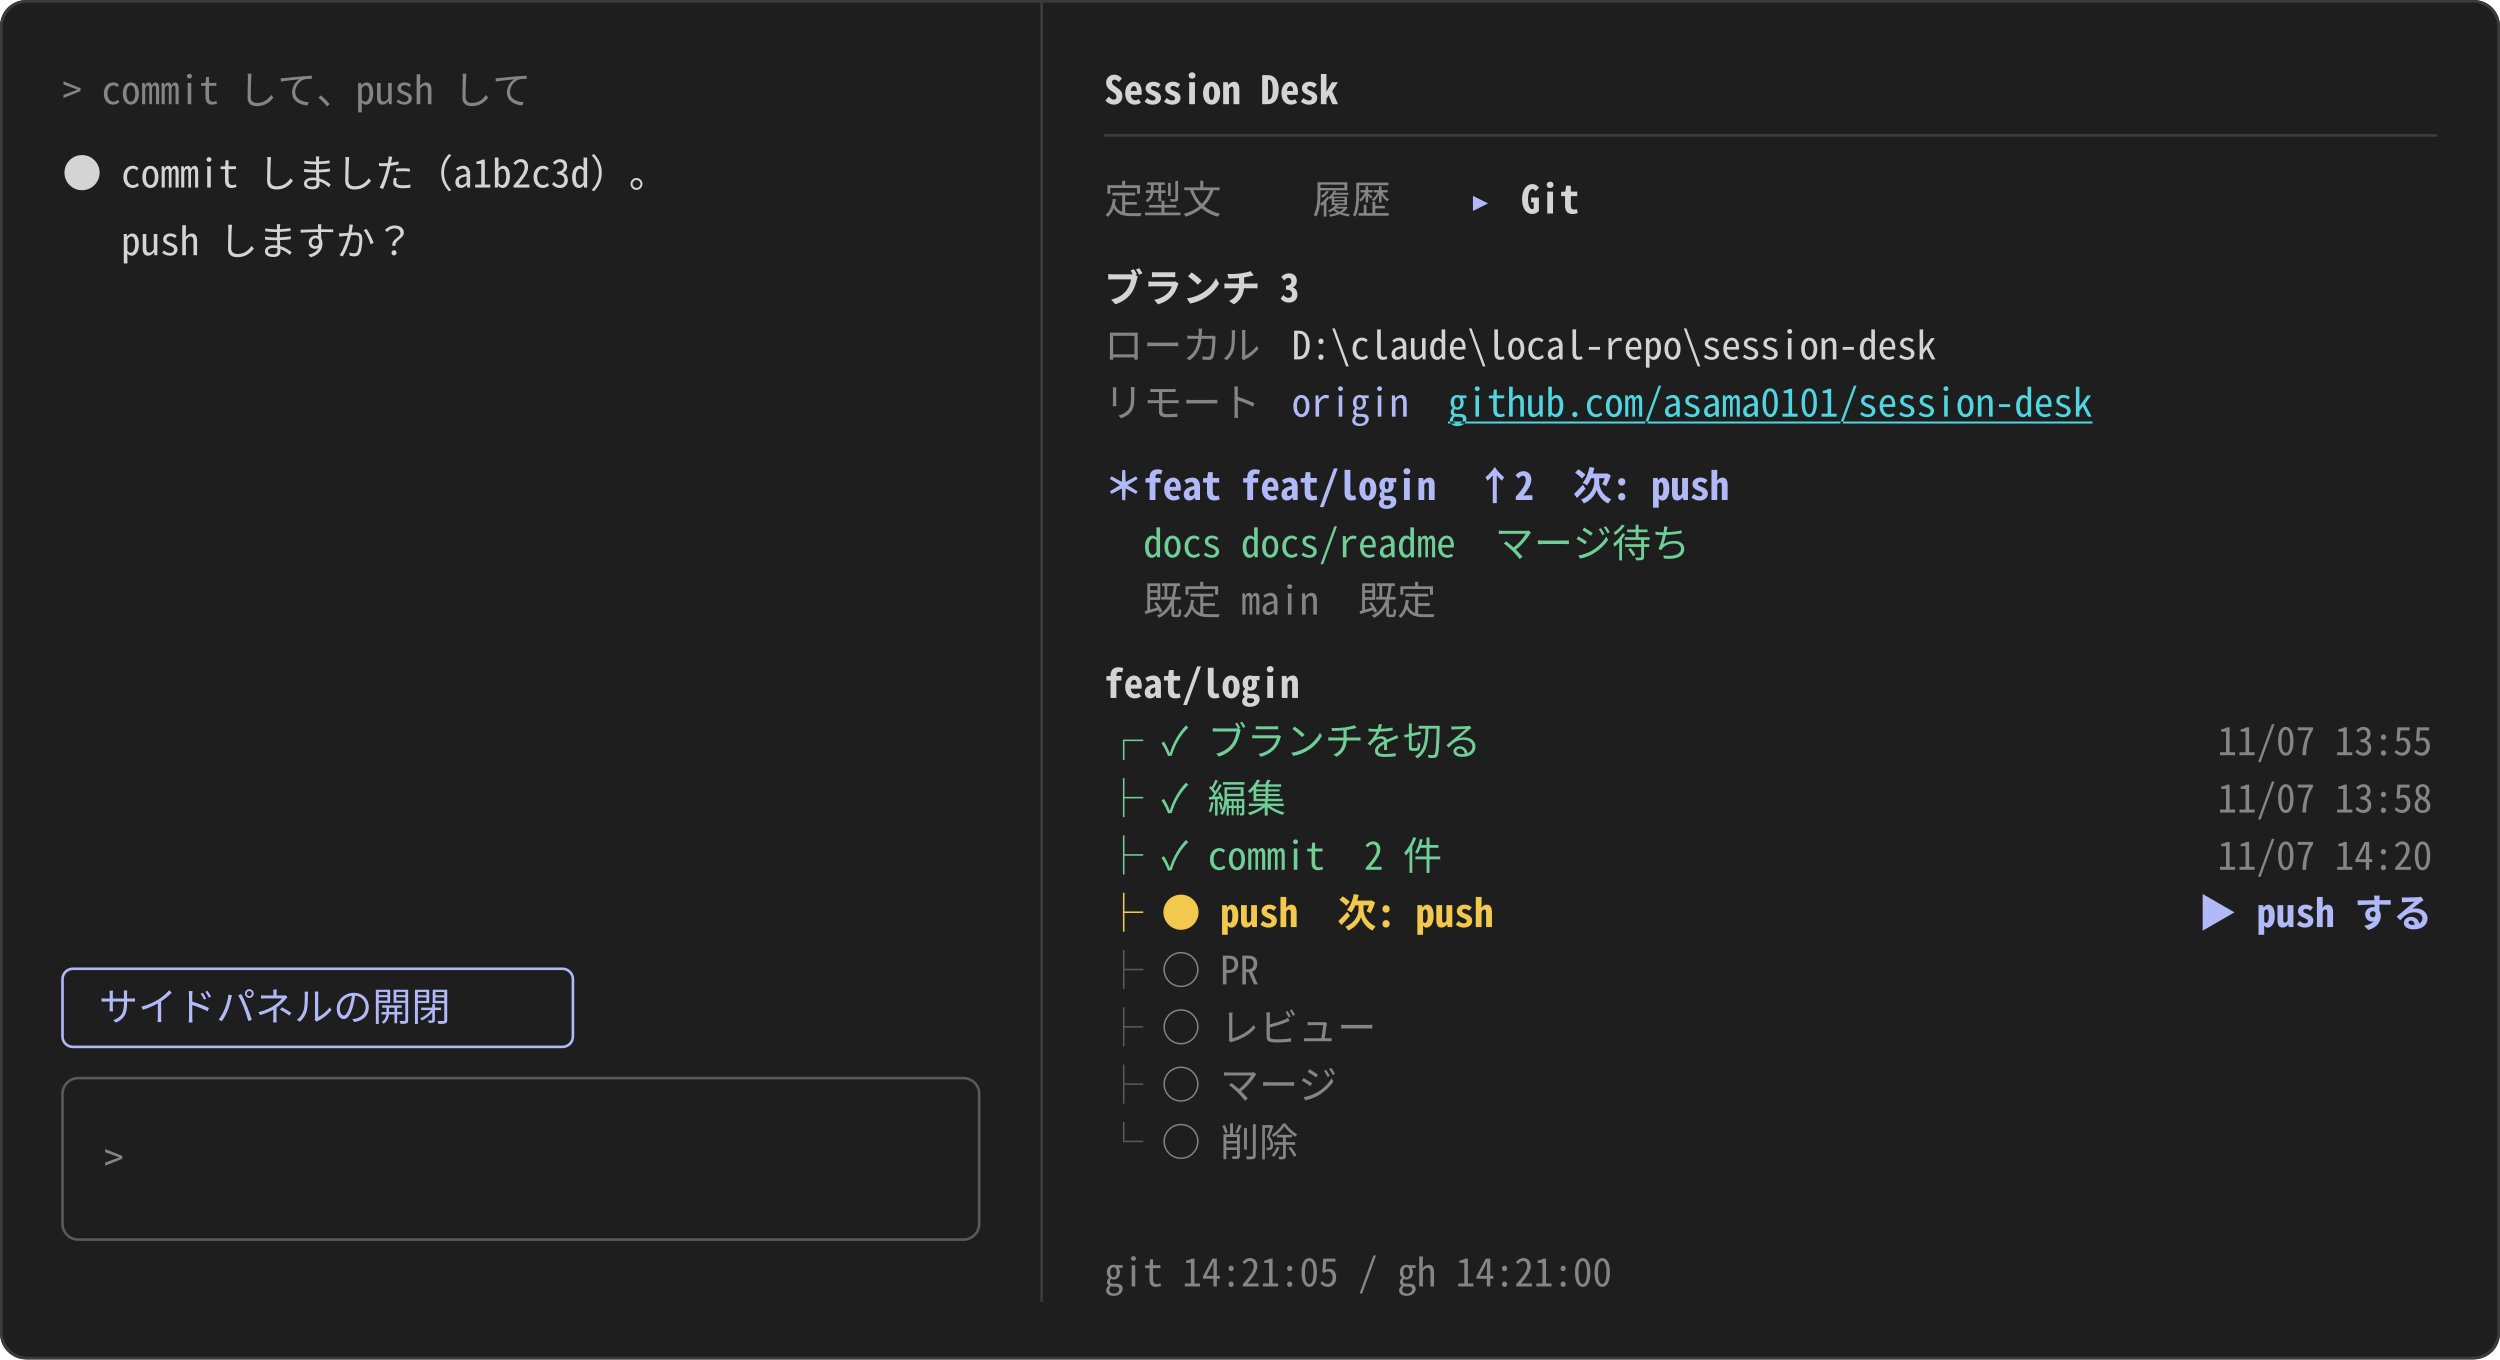
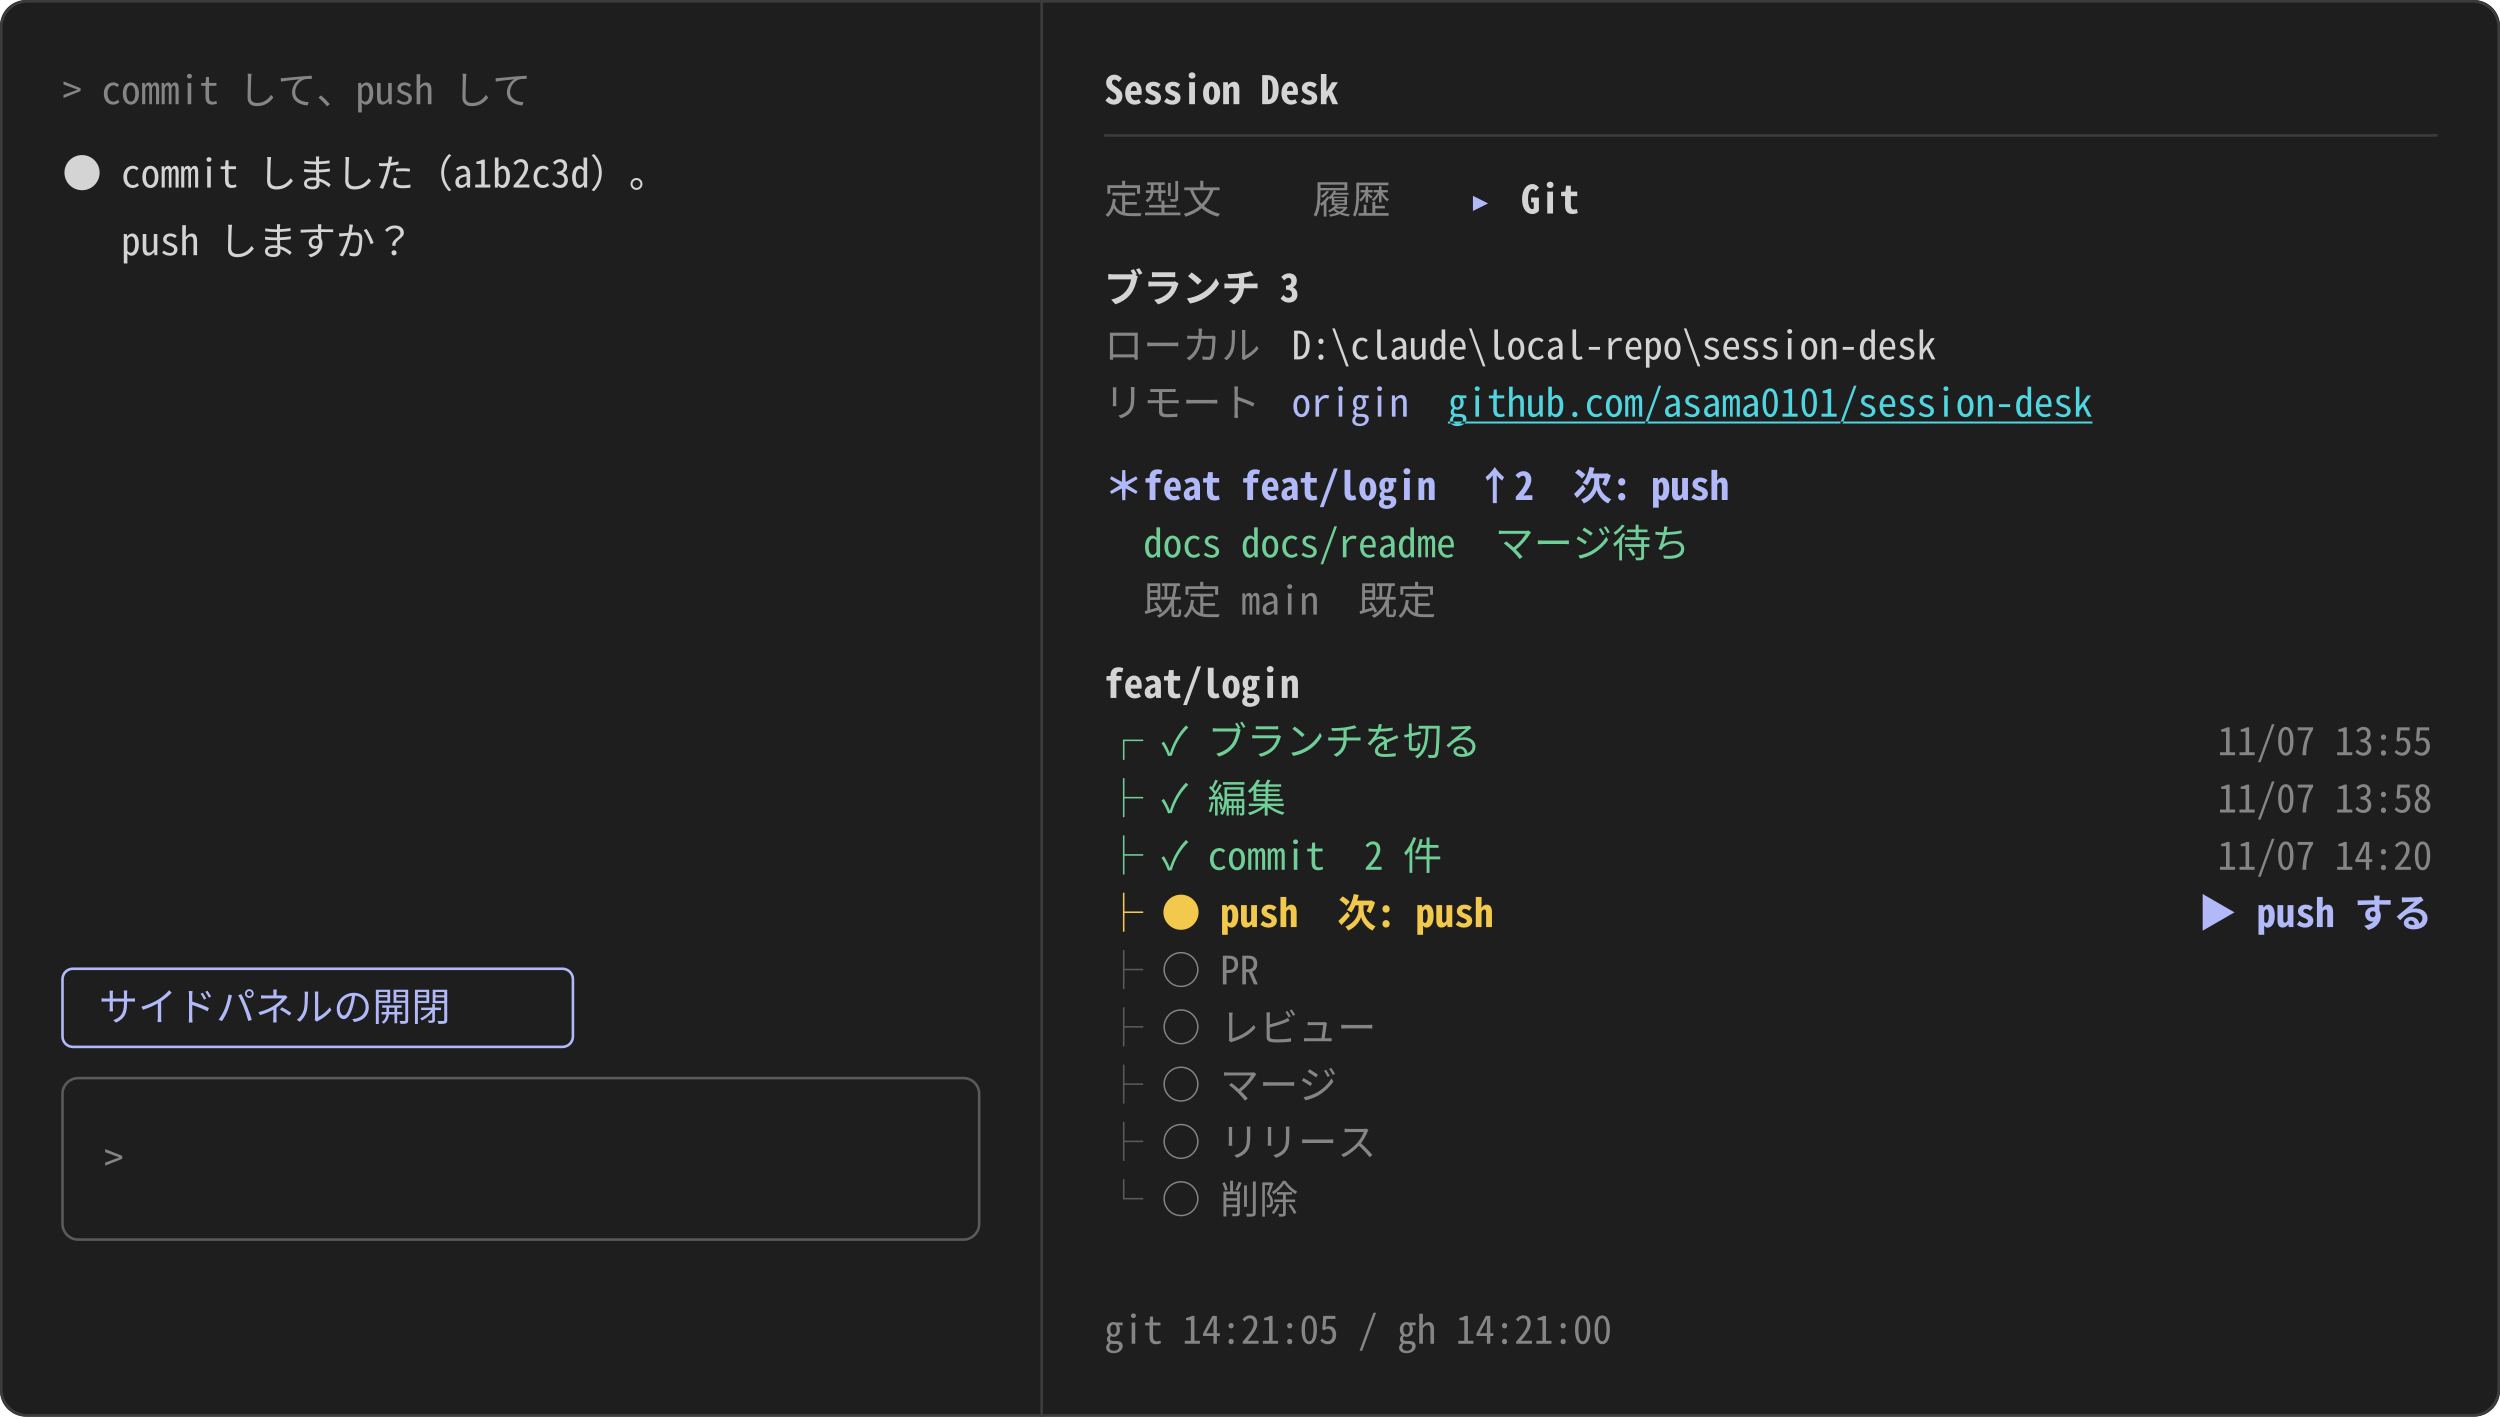
- <svg xmlns="http://www.w3.org/2000/svg" xml:space="preserve" viewBox="0 0 960 522" width="960" height="522" role="img" aria-labelledby="t d" font-family="Consolas, 'Cascadia Mono', 'Noto Sans Mono CJK JP', 'MS Gothic', monospace" font-size="15">
-   <rect x="0" y="0" width="960" height="522" rx="10" fill="#1e1e1e" />
-   <rect x="0.5" y="0.5" width="959" height="521" rx="10" fill="none" stroke="#3c3c3c" />
+ <svg xmlns="http://www.w3.org/2000/svg" xml:space="preserve" viewBox="0 0 960 544" width="960" height="544" role="img" aria-labelledby="t d" font-family="Consolas, 'Cascadia Mono', 'Noto Sans Mono CJK JP', 'MS Gothic', monospace" font-size="15">
+   <rect x="0" y="0" width="960" height="544" rx="10" fill="#1e1e1e" />
+   <rect x="0.5" y="0.5" width="959" height="543" rx="10" fill="none" stroke="#3c3c3c" />
  <text x="24" y="40" fill="#858585">&gt; commit して、push して</text>
  <text x="24" y="72" fill="#d4d4d4">● commit しました（a1b2c3d）。</text>
  <text x="24" y="98" fill="#d4d4d4">   push しますか？</text>
  <rect x="24" y="372" width="196" height="30" rx="4" fill="none" stroke="#b1b9f9" />
  <text x="38" y="392" fill="#b1b9f9">サイドパネルの開閉</text>
  <rect x="24" y="414" width="352" height="62" rx="6" fill="none" stroke="#5a5a5a" />
  <text x="40" y="450" fill="#858585">&gt;</text>
-   <line x1="400" y1="0" x2="400" y2="500" stroke="#3c3c3c" />
+   <line x1="400" y1="0" x2="400" y2="544" stroke="#3c3c3c" />
  <text x="424" y="40" fill="#d4d4d4" font-weight="bold">Session Desk</text>
  <line x1="424" y1="52" x2="936" y2="52" stroke="#3c3c3c" />
  <text x="424" y="82" fill="#858585">定型文</text>
  <text x="504" y="82" fill="#858585">履歴</text>
  <text x="564" y="82" fill="#b1b9f9">▸</text>
  <text x="584" y="82" fill="#d4d4d4" font-weight="bold">Git</text>
  <text x="424" y="116" fill="#d4d4d4" font-weight="bold">ブランチ 3</text>
  <text x="424" y="138" fill="#858585">ローカル</text>
  <text x="496" y="138" fill="#d4d4d4">D:\claude\local-repo\session-desk</text>
  <text x="424" y="160" fill="#858585">リモート</text>
  <text x="496" y="160" fill="#b1b9f9">origin</text>
  <text x="556" y="160" fill="#4fd6e0" text-decoration="underline">github.com/asama0101/session-desk</text>
  <text x="424" y="192" fill="#b1b9f9" font-weight="bold">＊feat feat/login  ↑2  次: push</text>
  <text x="424" y="214" fill="#6fcf97">　docs docs/readme  マージ待ち</text>
  <text x="424" y="236" fill="#858585">　既定 main  既定</text>
  <text x="424" y="268" fill="#d4d4d4" font-weight="bold">feat/login</text>
  <text x="424" y="290" fill="#6fcf97">┌</text>
  <text x="446" y="290" fill="#6fcf97">✓ ブランチを切る</text>
  <text x="934" y="290" fill="#858585" text-anchor="end">11/07 13:55</text>
  <text x="424" y="312" fill="#6fcf97">├</text>
  <text x="446" y="312" fill="#6fcf97">✓ 編集</text>
  <text x="934" y="312" fill="#858585" text-anchor="end">11/07 13:58</text>
  <text x="424" y="334" fill="#6fcf97">├</text>
  <text x="446" y="334" fill="#6fcf97">✓ commit  2 件</text>
  <text x="934" y="334" fill="#858585" text-anchor="end">11/07 14:20</text>
  <text x="424" y="356" fill="#f2c94c">├</text>
  <text x="446" y="356" fill="#f2c94c" font-weight="bold">● push  次: push</text>
  <text x="934" y="356" fill="#b1b9f9" font-weight="bold" text-anchor="end">▶ push する</text>
  <text x="424" y="378" fill="#5a5a5a">├</text>
  <text x="446" y="378" fill="#858585">○ PR</text>
  <text x="424" y="400" fill="#5a5a5a">├</text>
  <text x="446" y="400" fill="#858585">○ レビュー</text>
  <text x="424" y="422" fill="#5a5a5a">├</text>
  <text x="446" y="422" fill="#858585">○ マージ</text>
-   <text x="424" y="444" fill="#5a5a5a">└</text>
-   <text x="446" y="444" fill="#858585">○ 削除</text>
-   <text x="424" y="494" fill="#858585">git 14:21:05 / gh 14:21:00</text>
+   <text x="424" y="444" fill="#5a5a5a">├</text>
+   <text x="446" y="444" fill="#858585">○ リリース</text>
+   <text x="424" y="466" fill="#5a5a5a">└</text>
+   <text x="446" y="466" fill="#858585">○ 削除</text>
+   <text x="424" y="516" fill="#858585">git 14:21:05 / gh 14:21:00</text>
</svg>
